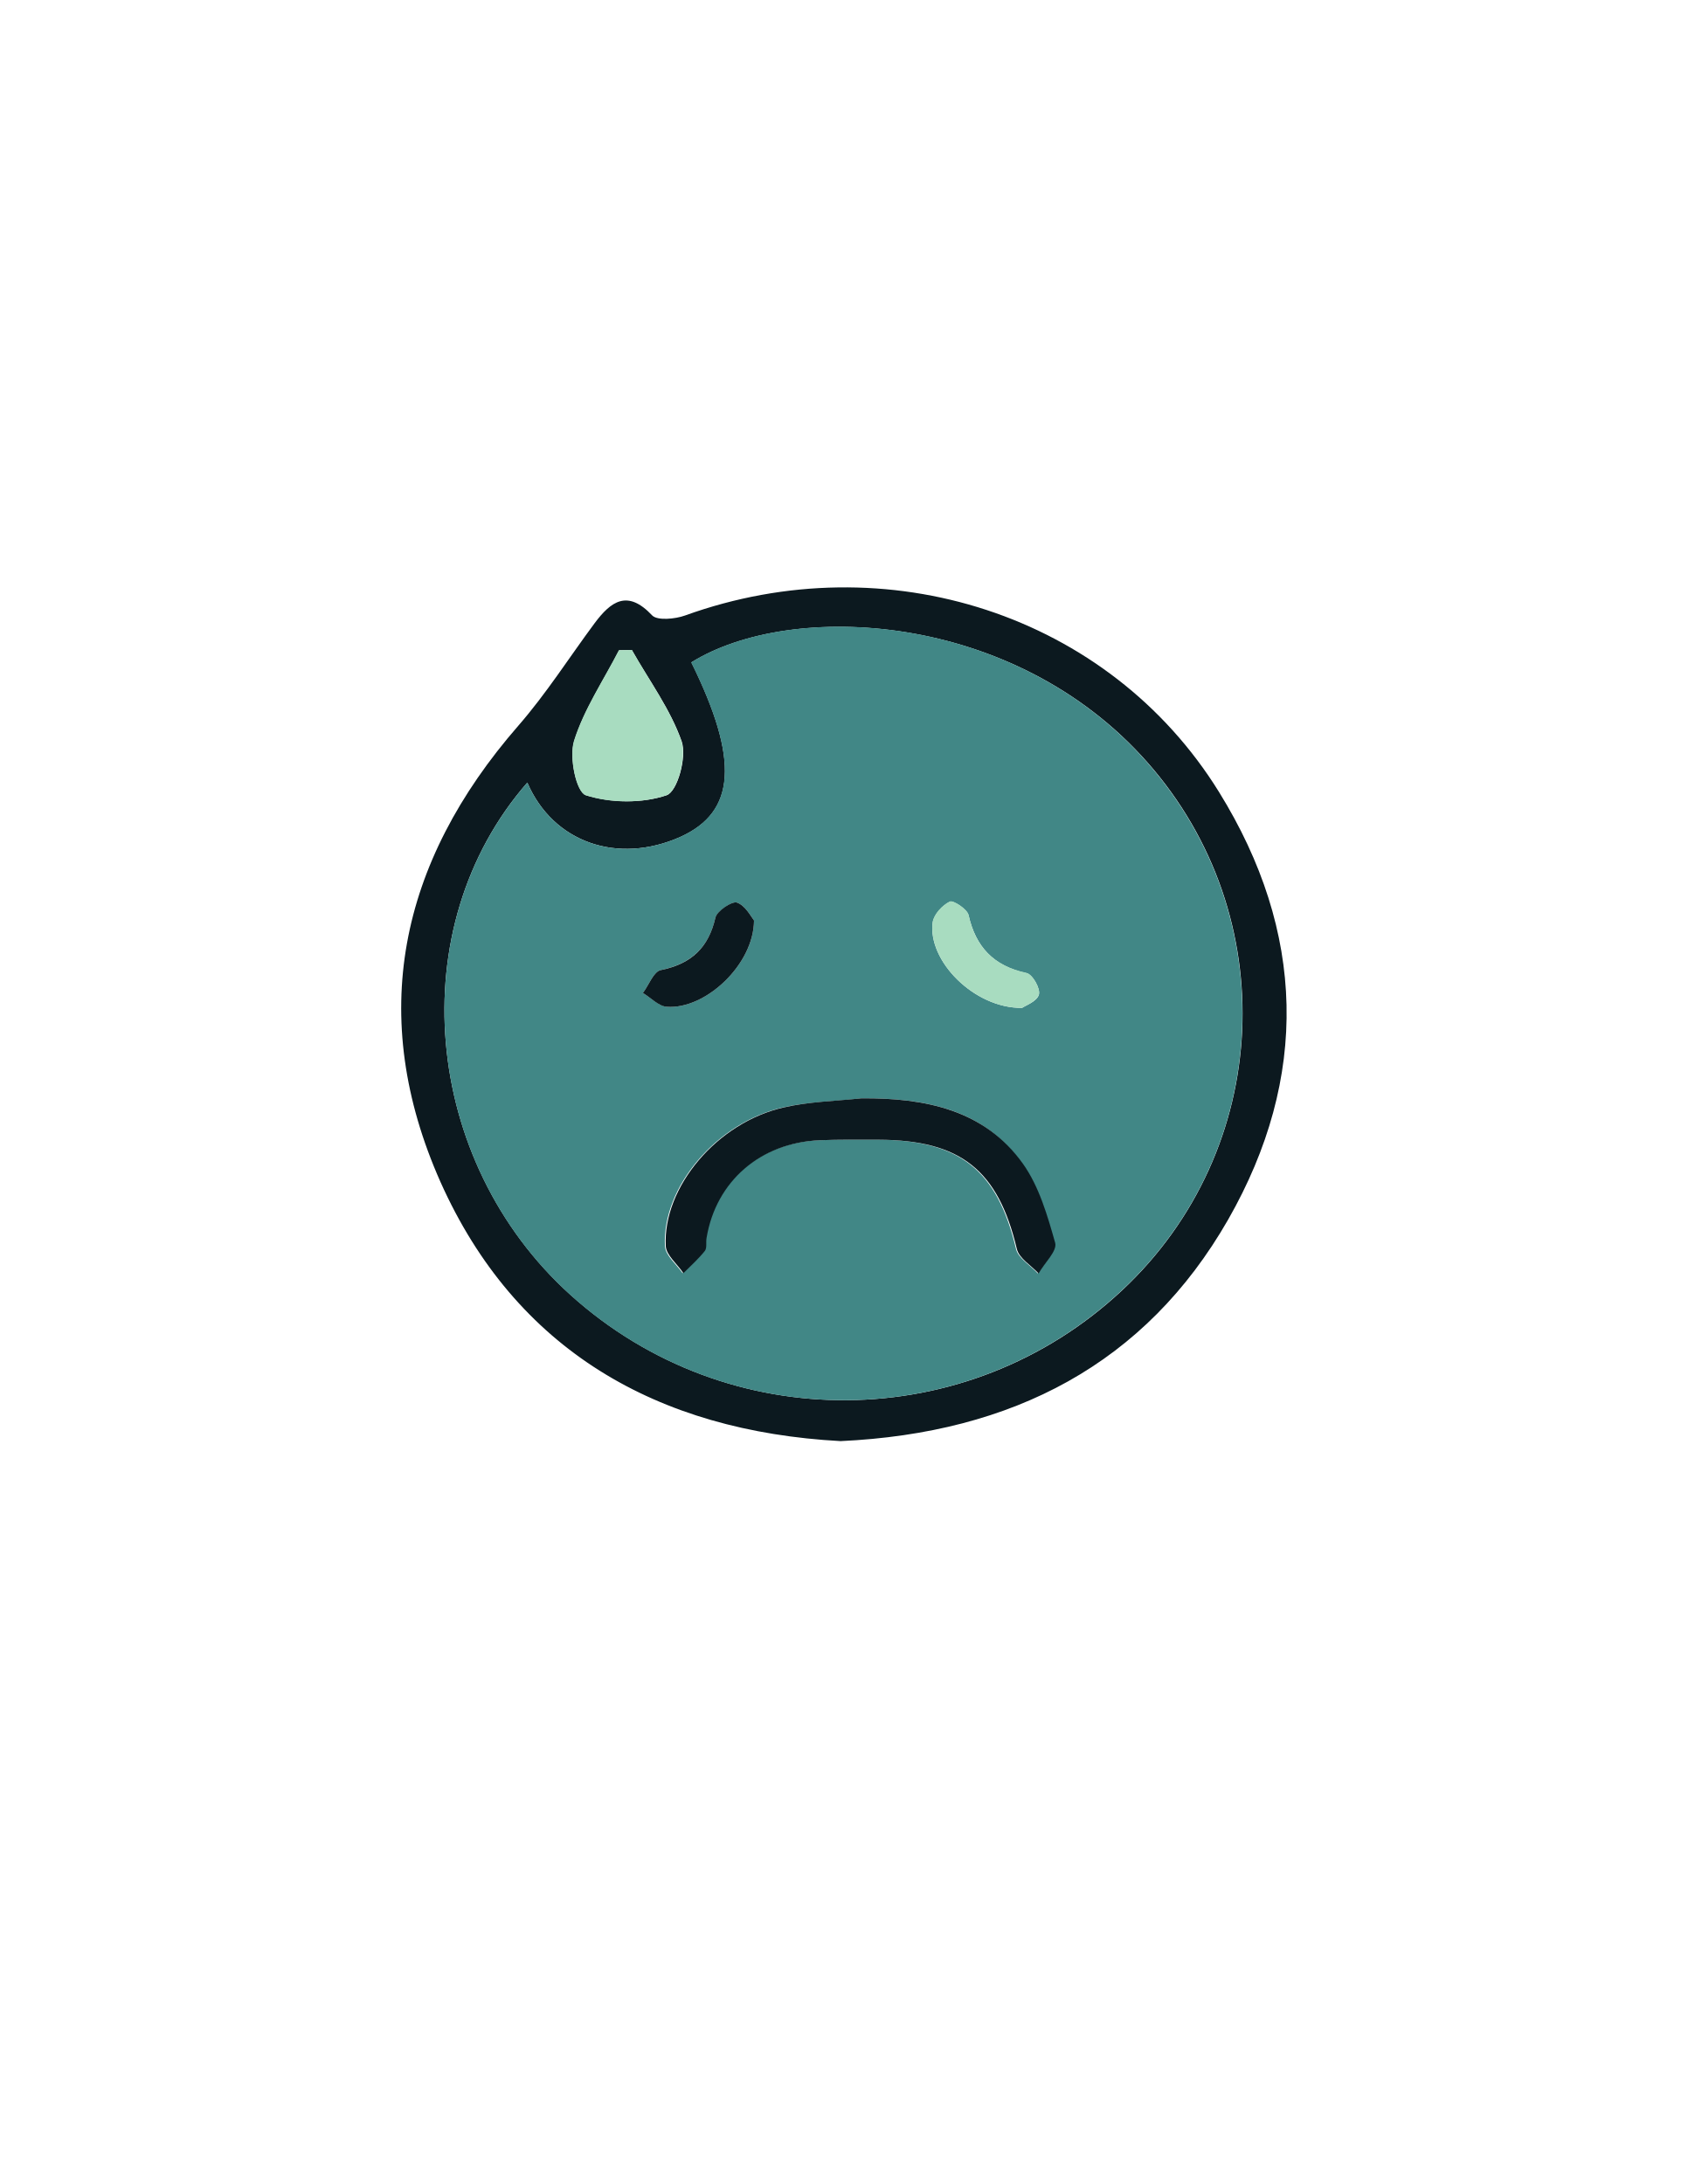
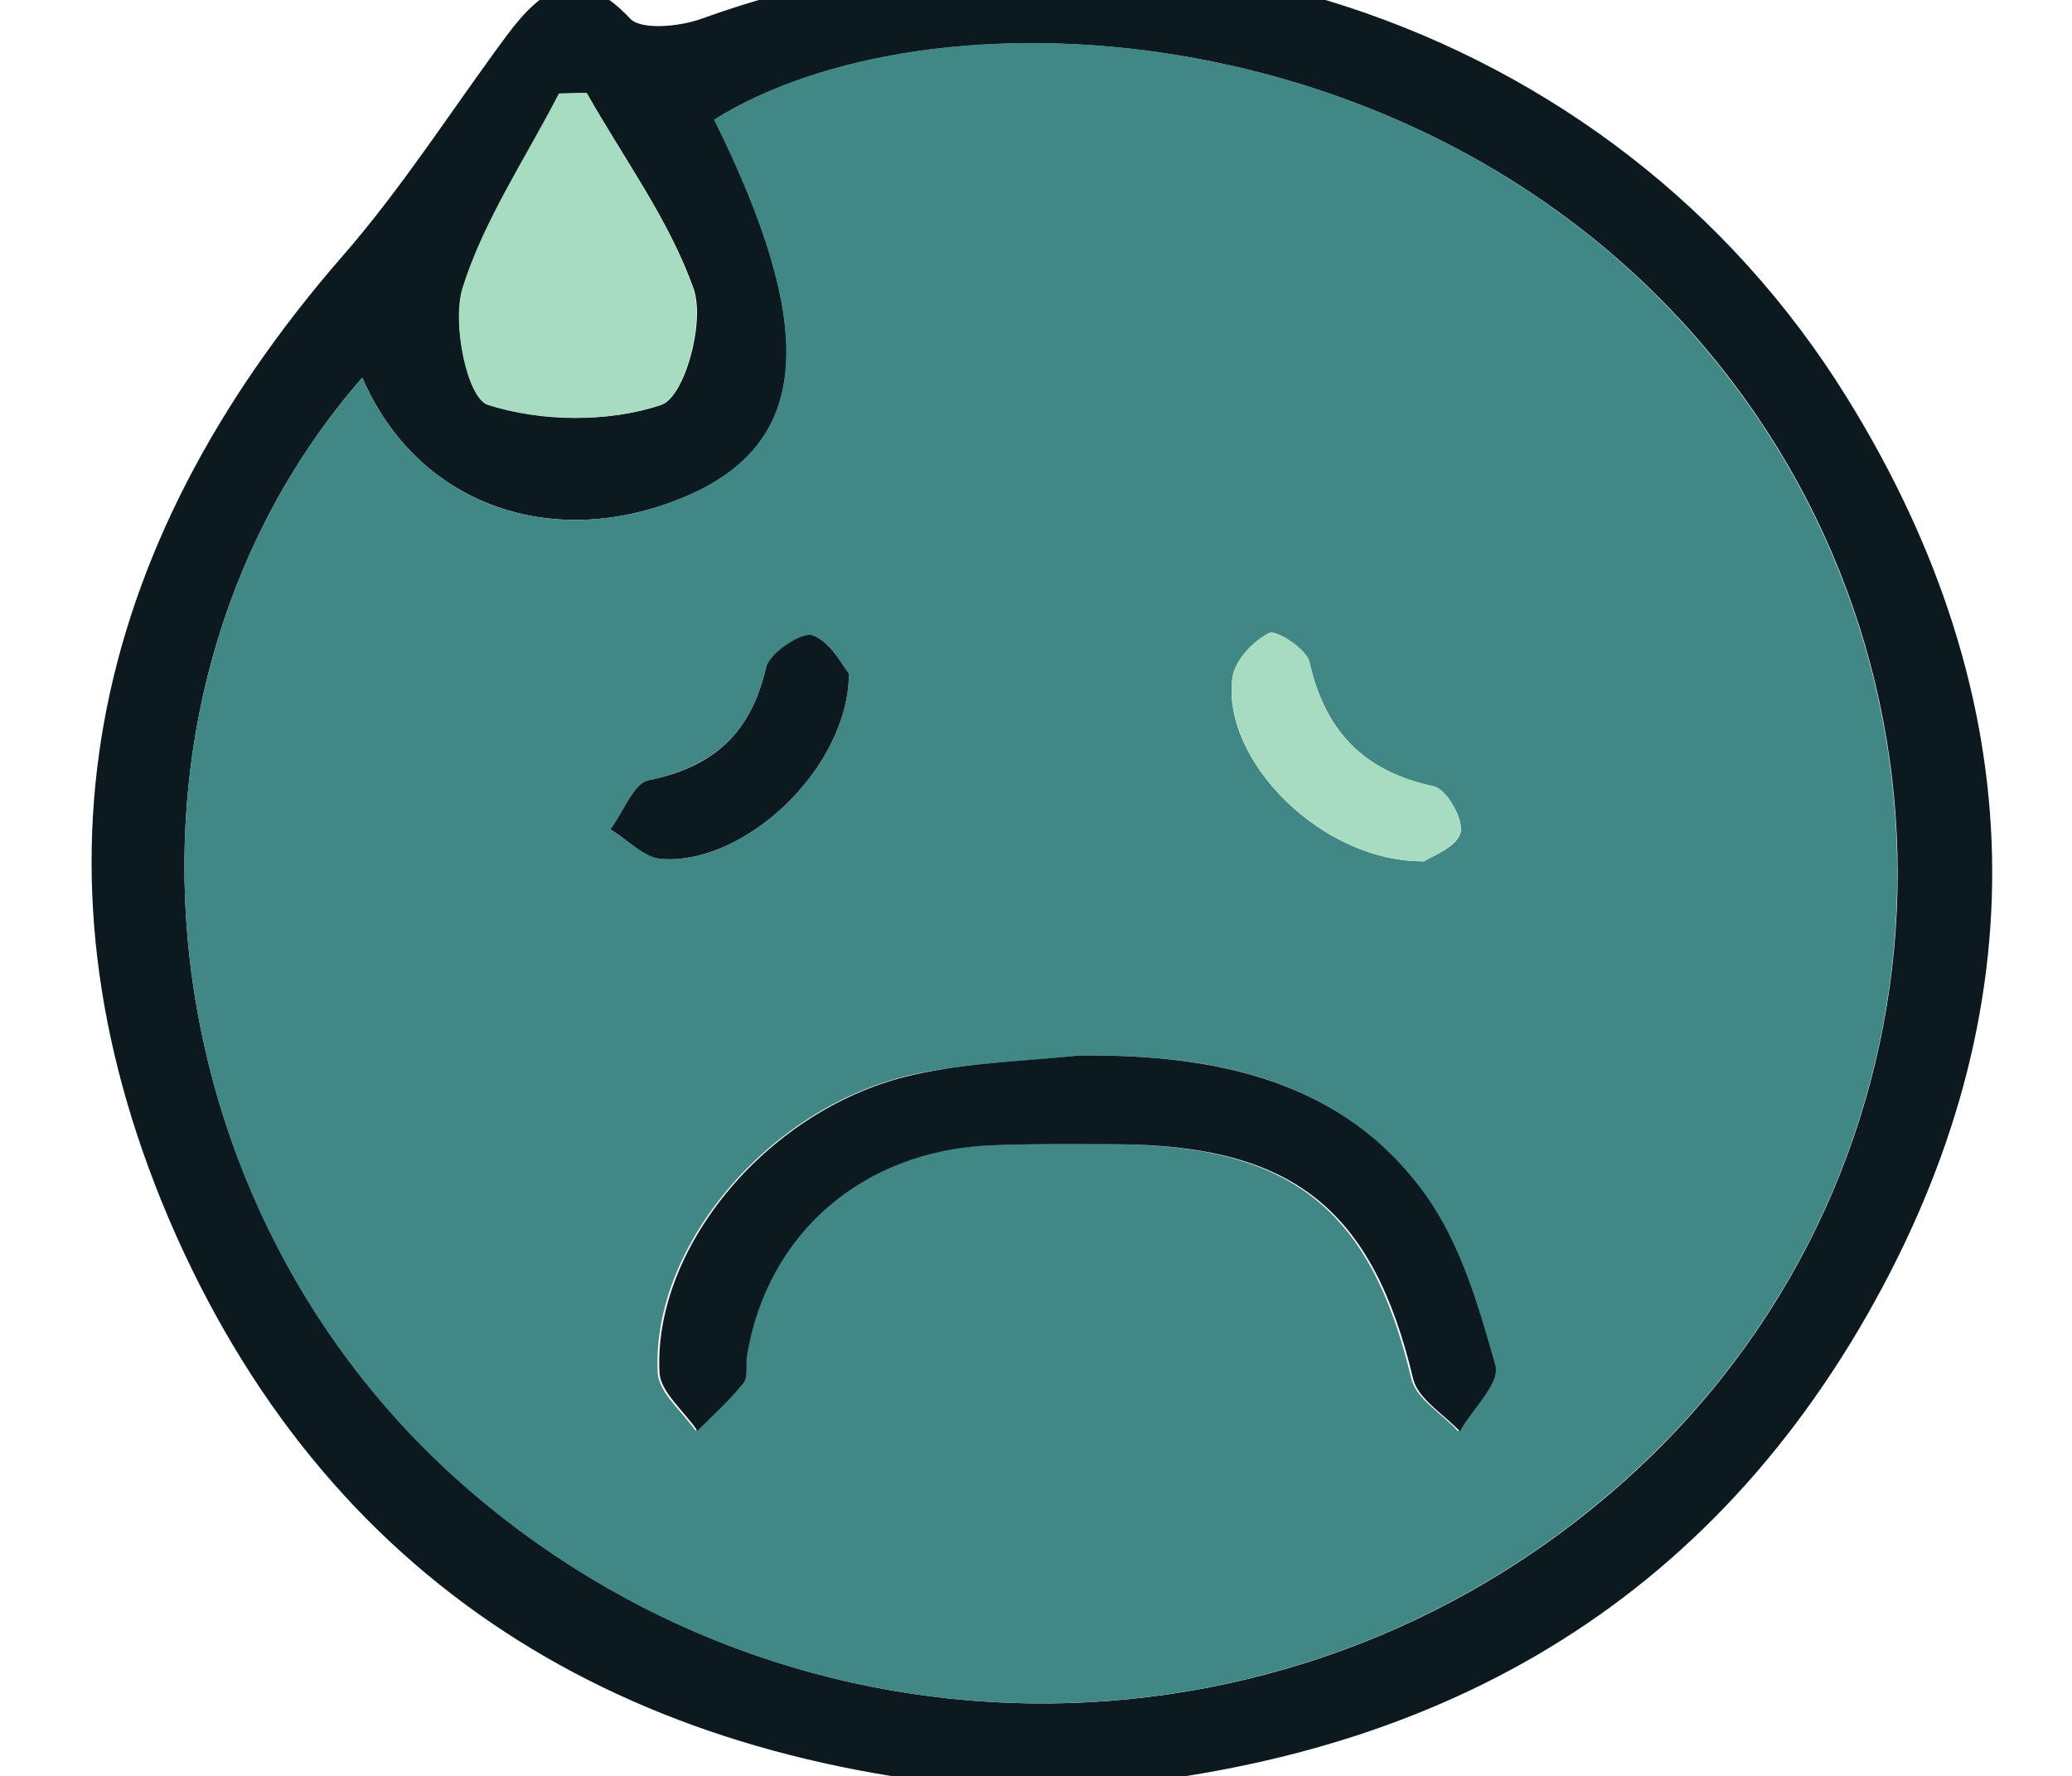
- <svg xmlns="http://www.w3.org/2000/svg" version="1.1" id="Layer_1" x="0px" y="0px" viewBox="0 0 612 792" style="enable-background:new 0 0 612 792;" xml:space="preserve">
+ <svg xmlns="http://www.w3.org/2000/svg" version="1.1" id="Layer_1" x="0px" y="0px" viewBox="130 220 350 300" style="enable-background:new 0 0 612 792;" xml:space="preserve">
  <style type="text/css">
	.st0{fill-rule:evenodd;clip-rule:evenodd;fill:#0C191F;}
	.st1{fill-rule:evenodd;clip-rule:evenodd;fill:#418786;}
	.st2{fill-rule:evenodd;clip-rule:evenodd;fill:#A8DCC0;}
</style>
  <g>
    <path class="st0 icon-border carinha-icon carinha-decepcionada2" d="M304.8,522.6c-66.6-3.6-117.9-33.1-145.1-94C133.1,368.7,144.5,313,188,263.1c10.1-11.6,18.4-24.7,27.6-37.1   c5.9-7.9,11.9-12.4,20.9-2.8c1.9,1.9,8.3,1.3,11.9,0c73.1-26.4,153.8-0.3,193.6,64c31.4,50.7,32.8,103.5,3.3,155.1   C415.4,494.5,367.3,519.7,304.8,522.6z M191.2,283.8C145.4,336.3,153,421,206.9,469.6c57.1,51.5,143.8,50.8,199.9-1.6   c54.8-51.2,58.4-135.9,9.2-191.6c-48.4-54.8-129.1-58.7-165.3-36.2c17.4,35.3,16.2,54.2-4,63.3C224,313.6,200.6,305.6,191.2,283.8z    M229.1,235.7c-1.6,0-3.1,0.1-4.6,0.1c-5.6,10.9-12.7,21.4-16.3,32.9c-1.9,6,0.8,18.6,4.3,19.7c9,2.8,20.3,3,29.2,0   c3.9-1.3,7.4-13.8,5.5-19.5C243.1,257.2,235.3,246.7,229.1,235.7z" />
    <path class="st1 icon" d="M191.2,283.8c9.4,21.8,32.8,29.8,55.4,19.7c20.2-9.1,21.5-28,4-63.3c36.3-22.6,117-18.6,165.3,36.2   c49.2,55.7,45.7,140.4-9.2,191.6c-56.1,52.4-142.8,53.1-199.9,1.6C153,421,145.4,336.3,191.2,283.8z M312.3,398.3   c-9.5,1.1-19.2,1.2-28.4,3.3c-24,5.4-43.9,28.9-42.8,50.3c0.2,3.4,4.2,6.6,6.4,9.8c2.6-2.7,5.5-5.2,7.8-8.1   c0.9-1.1,0.4-3.1,0.6-4.7c3.5-20.5,19.5-34.5,41-35.4c7.1-0.3,14.2-0.2,21.2-0.2c30,0.1,43.5,11,50.3,39.6c0.8,3.4,5.2,5.9,7.9,8.9   c2.2-3.7,6.8-8.1,6-11.1c-2.7-9.9-5.7-20.4-11.7-28.7C357,402.4,335.6,398.1,312.3,398.3z M273.4,333.8c-1.1-1.4-3.1-5.4-6.2-6.5   c-1.7-0.6-7.2,3.1-7.8,5.5c-2.5,10.8-8.6,16.6-19.8,19c-2.6,0.5-4.3,5.4-6.5,8.3c2.9,1.7,5.7,4.7,8.7,5   C255.8,366.1,273.3,349.8,273.4,333.8z M370.6,365.5c1.1-0.8,5.4-2.3,6.1-4.8c0.6-2.2-2.3-7.4-4.5-7.8c-12-2.6-18.4-9.6-21-21   c-0.5-2.2-5.6-5.5-6.8-4.9c-2.7,1.3-5.7,4.6-6.2,7.4C336.2,348.3,353.2,365.7,370.6,365.5z" />
    <path class="st2 icon-color2" d="M229.1,235.7c6.2,11,14,21.5,18,33.2c1.9,5.6-1.5,18.2-5.5,19.5c-8.9,3-20.2,2.9-29.2,0   c-3.5-1.1-6.1-13.8-4.3-19.7c3.6-11.5,10.7-22,16.3-32.9C226.1,235.8,227.6,235.7,229.1,235.7z" />
    <path class="st0 icon-border" d="M312.3,398.3c23.3-0.2,44.7,4.2,58.6,23.7c5.9,8.3,8.9,18.8,11.7,28.7c0.8,3-3.9,7.3-6,11.1   c-2.7-2.9-7.1-5.5-7.9-8.9c-6.8-28.6-20.3-39.5-50.3-39.6c-7.1,0-14.2-0.1-21.2,0.2c-21.5,0.9-37.6,14.9-41,35.4   c-0.3,1.6,0.2,3.6-0.6,4.7c-2.3,2.9-5.1,5.4-7.8,8.1c-2.2-3.3-6.2-6.5-6.4-9.8c-1.1-21.4,18.7-44.9,42.8-50.3   C293.2,399.5,302.9,399.3,312.3,398.3z" />
    <path class="st0 icon-border" d="M273.4,333.8c-0.1,16-17.6,32.3-31.6,31.3c-3-0.2-5.8-3.3-8.7-5c2.2-2.9,3.9-7.8,6.5-8.3   c11.2-2.3,17.3-8.2,19.8-19c0.5-2.4,6-6.1,7.8-5.5C270.3,328.4,272.3,332.4,273.4,333.8z" />
    <path class="st2 icon-border" d="M370.6,365.5c-17.4,0.2-34.4-17.2-32.4-31.2c0.4-2.8,3.5-6.1,6.2-7.4c1.2-0.6,6.4,2.8,6.8,4.9   c2.5,11.5,8.9,18.4,21,21c2.2,0.5,5.1,5.7,4.5,7.8C375.9,363.2,371.7,364.7,370.6,365.5z" />
  </g>
</svg>
